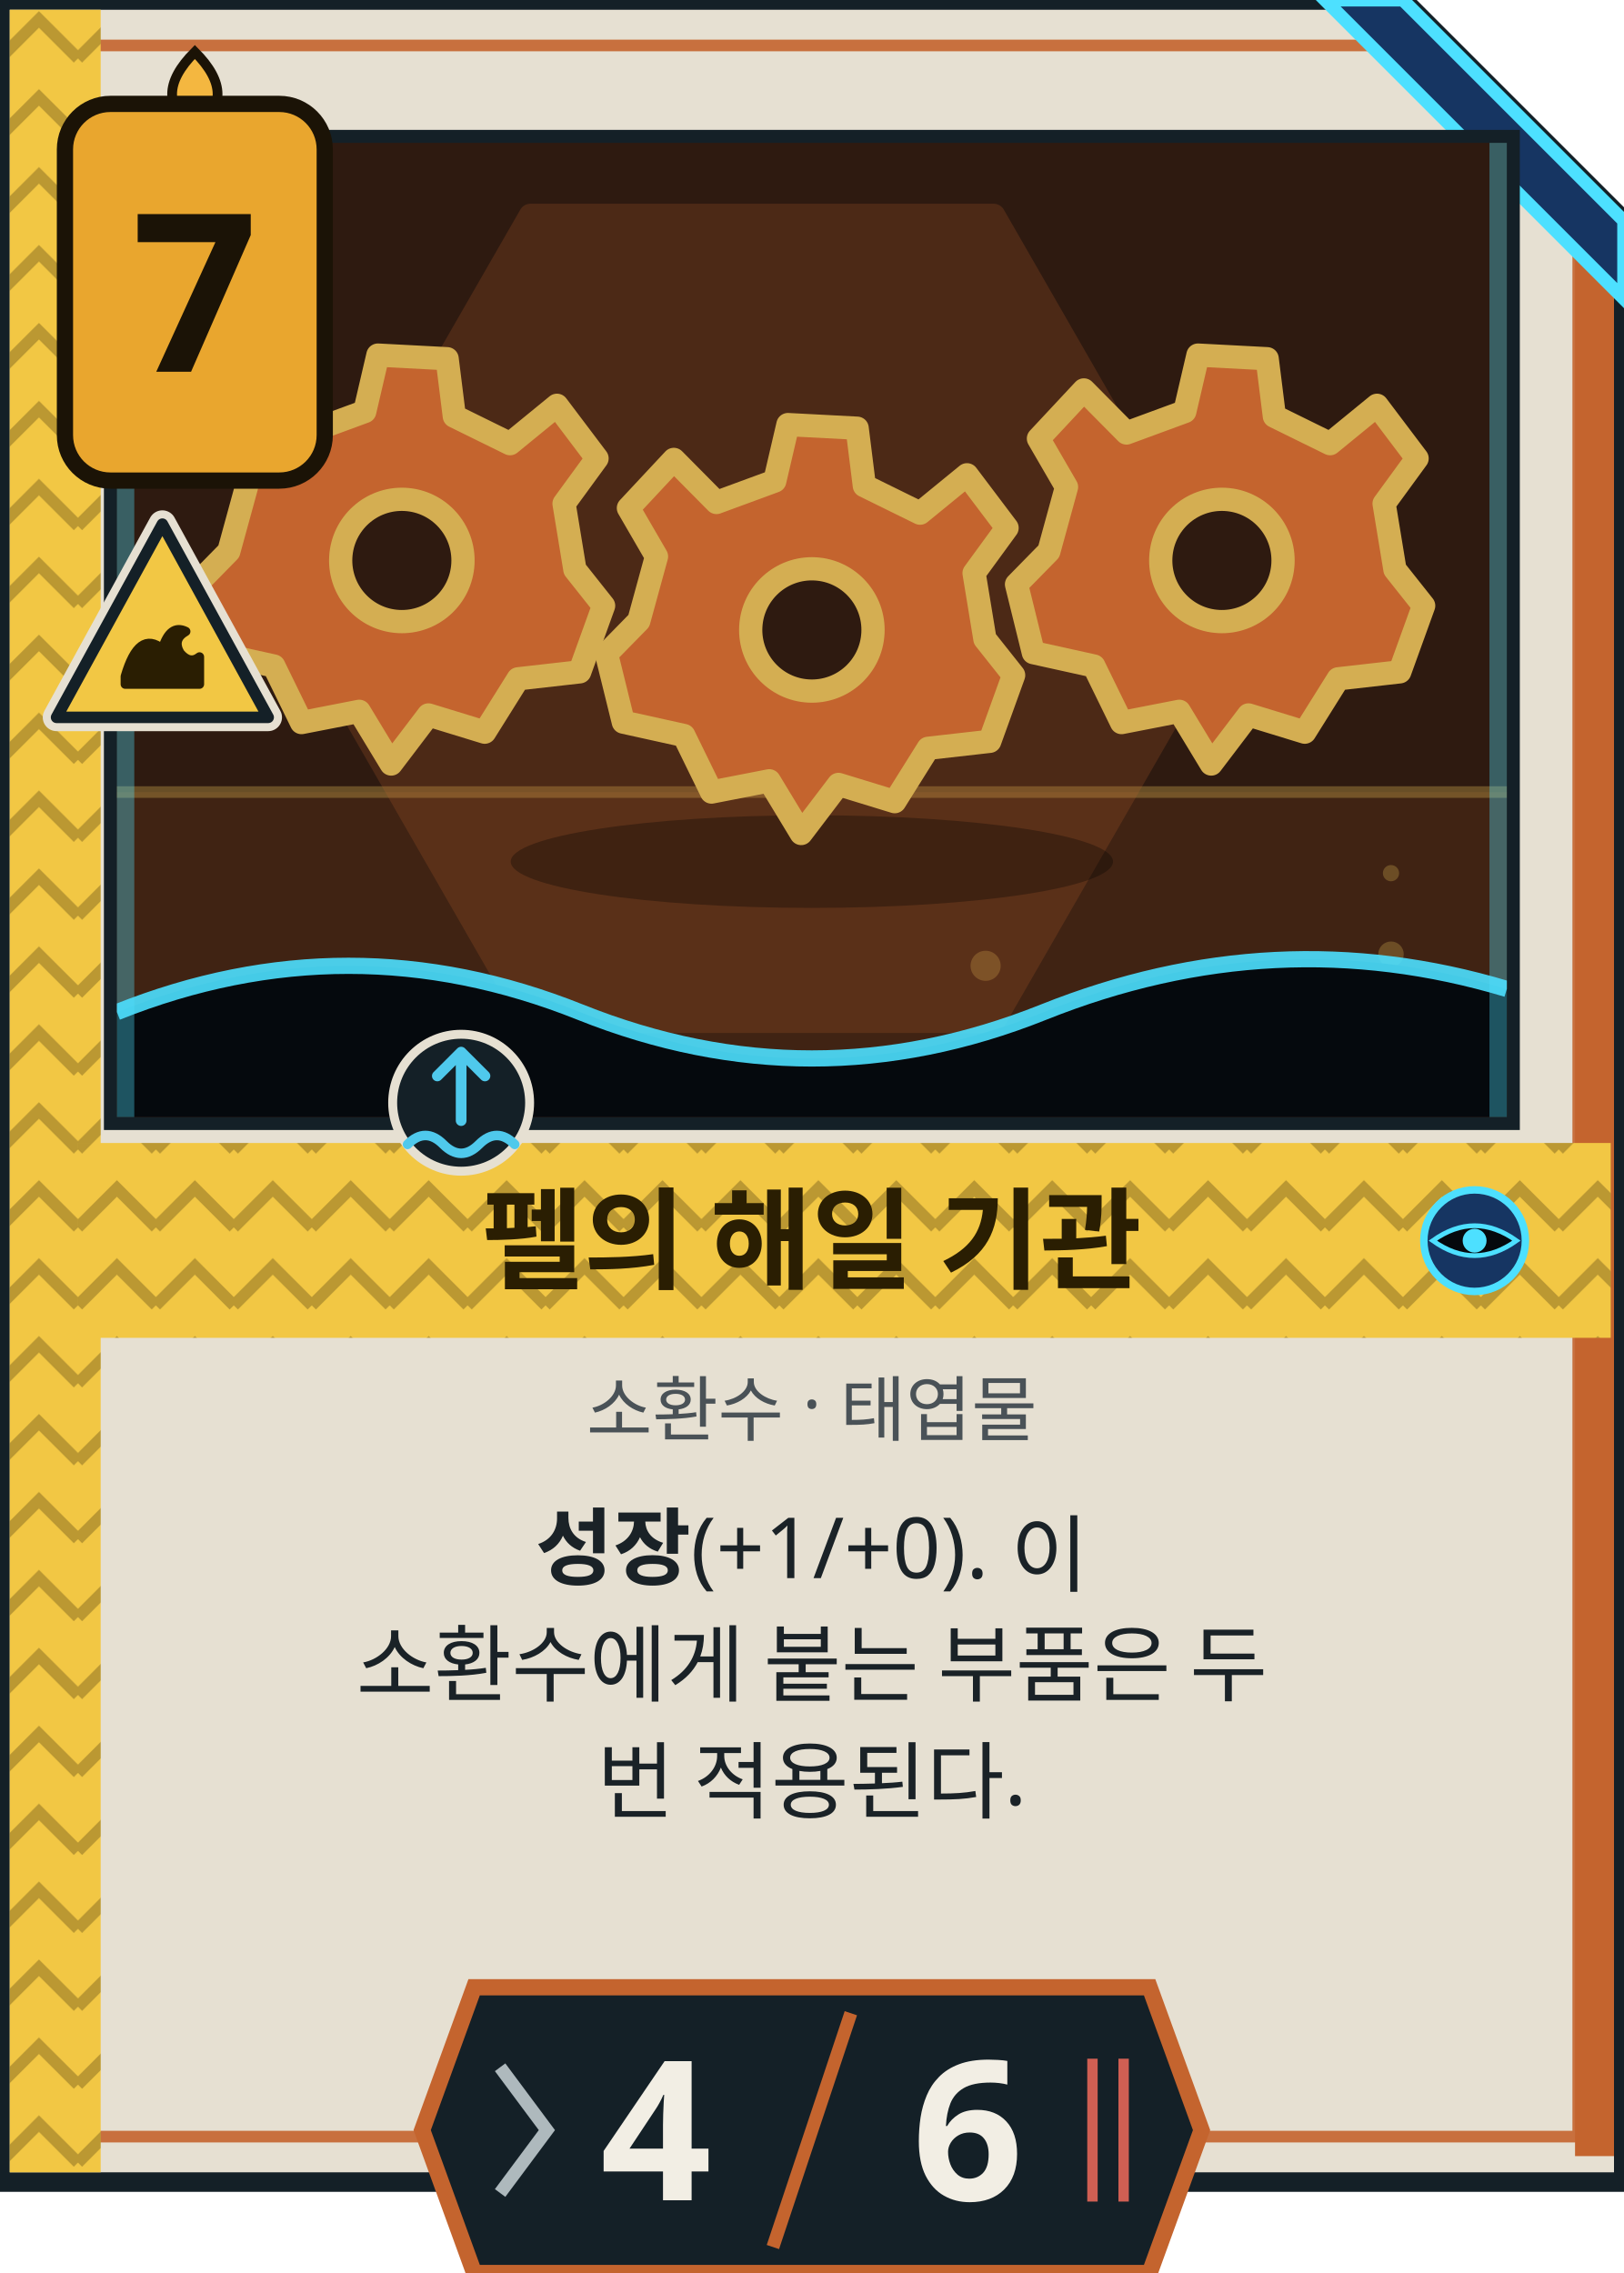
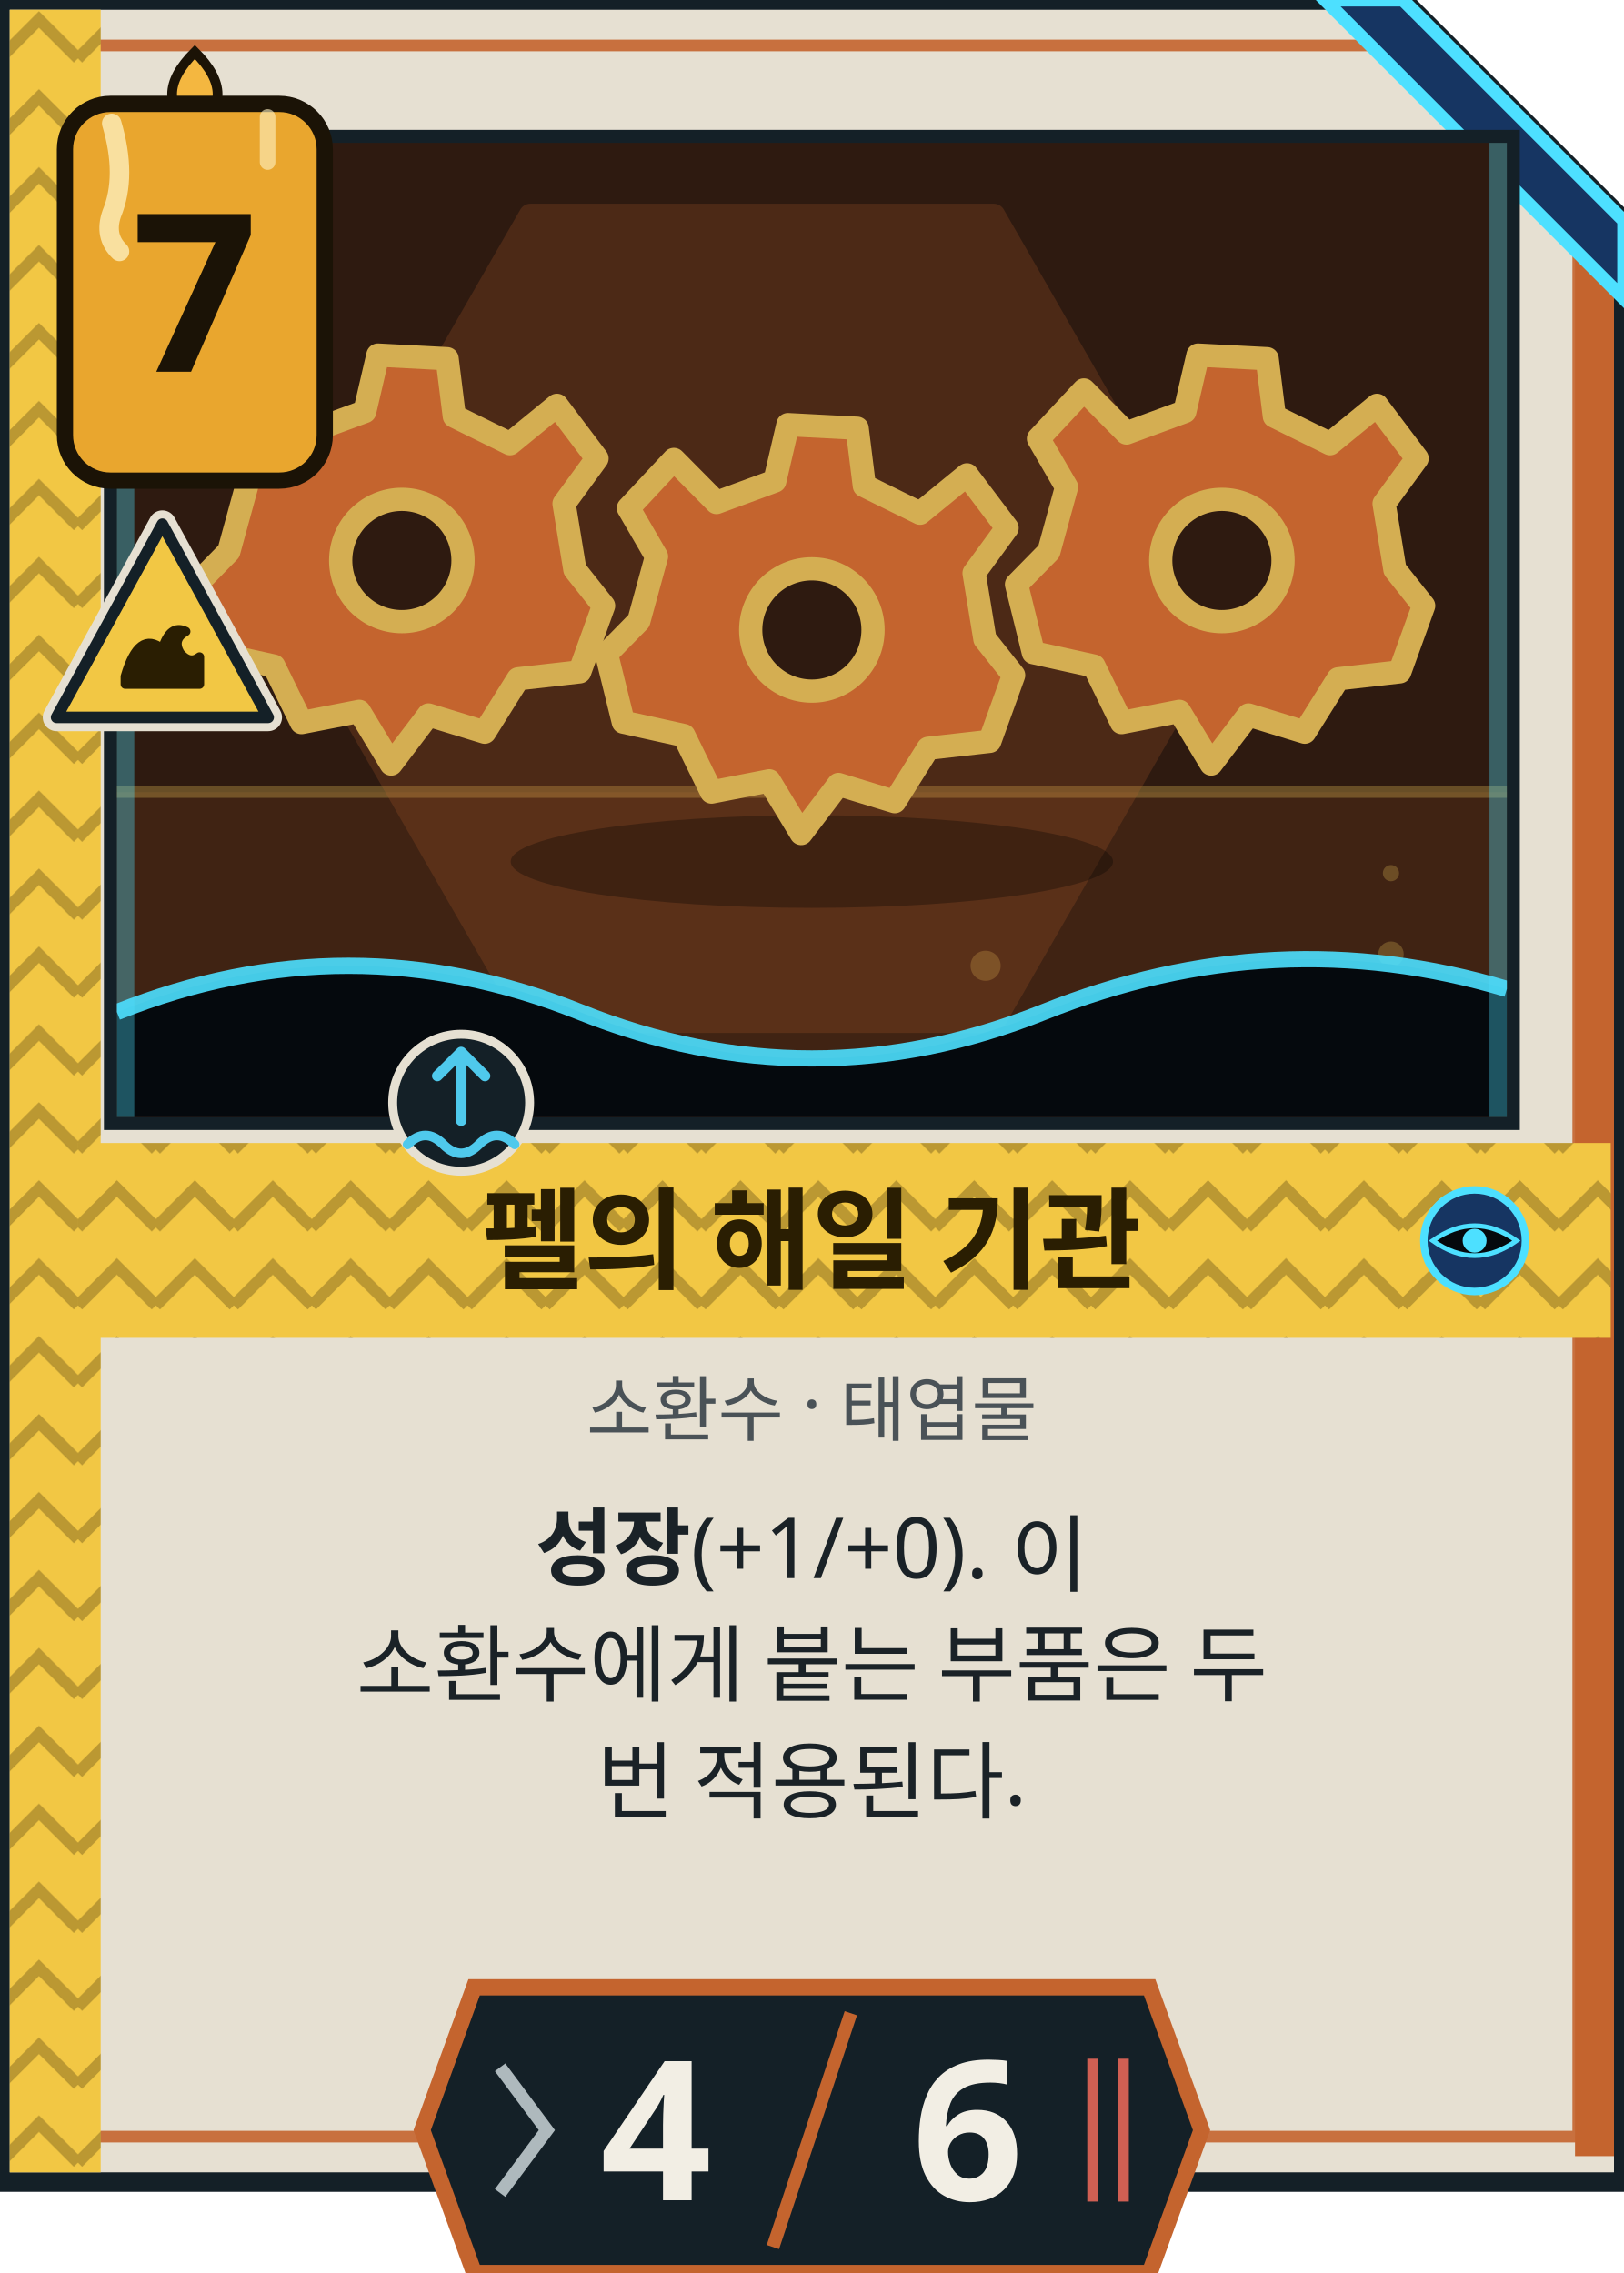
<svg xmlns="http://www.w3.org/2000/svg" viewBox="0 0 250 350" width="250" height="350">
  <path d="M0 0H216L250 34V336H0Z" fill="#E6E0D2" stroke="#142027" stroke-width="3" stroke-linejoin="round" />
  <path d="M7 7H213.2L243 36.8V329H7Z" fill="none" stroke="#C4642E" stroke-opacity="0.9" stroke-width="1.8" />
  <defs>
    <pattern id="spat-buff" width="12" height="12" patternUnits="userSpaceOnUse">
      <g opacity="0.28">
        <path d="M0 9L6 3L12 9" fill="none" stroke="#2A1E02" stroke-width="1.8" />
      </g>
    </pattern>
  </defs>
  <rect x="1.5" y="1.5" width="14" height="333" fill="#F2C744" />
  <rect x="1.5" y="1.5" width="14" height="333" fill="url(#spat-buff)" />
  <rect x="242.5" y="38" width="6" height="294" fill="#C4642E" />
  <path d="M204 0H216L250 34V46Z" fill="#163562" stroke="#4DE0FF" stroke-width="2" />
  <rect x="16" y="20" width="218" height="154" fill="#142027" />
  <svg x="18" y="22" width="214" height="150" viewBox="0 0 120 90" preserveAspectRatio="xMidYMid slice" overflow="hidden">
    <rect width="120" height="90" fill="#2E1A10" />
    <path d="M0 59H120V90H0Z" fill="#C4642E" fill-opacity=".12" />
    <path d="M0 59H120" stroke="#D4AE52" stroke-opacity=".35" stroke-width="1" />
    <circle cx="110" cy="73" r="1.1" fill="#D4AE52" fill-opacity=".3" />
    <circle cx="110" cy="66" r="0.7" fill="#D4AE52" fill-opacity=".3" />
    <circle cx="51" cy="84" r="1.5" fill="#D4AE52" fill-opacity=".3" />
    <circle cx="106" cy="83" r="1.3" fill="#D4AE52" fill-opacity=".3" />
    <circle cx="75" cy="74" r="1.3" fill="#D4AE52" fill-opacity=".3" />
    <circle cx="24" cy="83" r="1.2" fill="#D4AE52" fill-opacity=".3" />
    <g opacity=".2">
      <g transform="translate(55.7 44.0) rotate(0) scale(40.0)" stroke-width="0.050" stroke-linejoin="round" stroke-linecap="round">
        <path d="M-.5-.87H.5L1 0 .5.87H-.5L-1 0Z" fill="#C4642E" stroke="#C4642E" />
      </g>
    </g>
    <ellipse cx="60" cy="65" rx="26" ry="4" fill="#000" fill-opacity=".3" />
    <g transform="translate(24.6 39.0) rotate(3) scale(17.6)" stroke-width="0.114" stroke-linejoin="round" stroke-linecap="round">
      <path d="M-.17-1H.17L.22-.72.5-.6.72-.8.93-.55.78-.32.85 0 1 .17.9.5.6.55.45.82.17.75 0 1-.17.75-.45.82-.6.55-.9.5-1 .17-.85 0-.78-.32-.93-.55-.72-.8-.5-.6-.22-.72Z" fill="#C4642E" stroke="#D4AE52" />
      <circle r=".3" fill="#2E1A10" stroke="#D4AE52" />
    </g>
    <g transform="translate(60.0 45.0) rotate(3) scale(17.6)" stroke-width="0.114" stroke-linejoin="round" stroke-linecap="round">
      <path d="M-.17-1H.17L.22-.72.5-.6.72-.8.93-.55.78-.32.85 0 1 .17.9.5.6.55.45.82.17.75 0 1-.17.75-.45.82-.6.55-.9.5-1 .17-.85 0-.78-.32-.93-.55-.72-.8-.5-.6-.22-.72Z" fill="#C4642E" stroke="#D4AE52" />
      <circle r=".3" fill="#2E1A10" stroke="#D4AE52" />
    </g>
    <g transform="translate(95.4 39.0) rotate(3) scale(17.6)" stroke-width="0.114" stroke-linejoin="round" stroke-linecap="round">
      <path d="M-.17-1H.17L.22-.72.5-.6.72-.8.93-.55.78-.32.85 0 1 .17.9.5.6.55.45.82.17.75 0 1-.17.75-.45.82-.6.55-.9.5-1 .17-.85 0-.78-.32-.93-.55-.72-.8-.5-.6-.22-.72Z" fill="#C4642E" stroke="#D4AE52" />
      <circle r=".3" fill="#2E1A10" stroke="#D4AE52" />
    </g>
    <path d="M0 78Q20 70 40 78T80 78T120 76V90H0Z" fill="#05090D" />
    <path d="M0 78Q20 70 40 78T80 78T120 76" fill="none" stroke="#4DE0FF" stroke-width="1.4" stroke-opacity=".9" />
    <rect width="120" height="90" fill="none" stroke="#4DE0FF" stroke-opacity=".35" stroke-width="3" />
  </svg>
  <defs>
    <pattern id="pat-buff" width="12" height="12" patternUnits="userSpaceOnUse">
      <g opacity="0.28">
        <path d="M0 9L6 3L12 9" fill="none" stroke="#2A1E02" stroke-width="1.8" />
      </g>
    </pattern>
  </defs>
  <rect x="12" y="176" width="236" height="30" fill="#F2C744" />
  <rect x="12" y="176" width="236" height="30" fill="url(#pat-buff)" />
  <text x="125" y="197.12" text-anchor="middle" font-size="17" font-weight="700" fill="#2A1E02" font-family="'Noto Sans KR','Malgun Gothic','Apple SD Gothic Neo',system-ui,sans-serif">펠의 해일 기관</text>
  <g transform="translate(8 80) scale(0.7083333)">
    <path d="M24 1L47 43H1Z" fill="none" stroke="#E6E0D2" stroke-width="6" stroke-linejoin="round" />
    <path d="M24 1L47 43H1Z" fill="#F2C744" stroke="#142027" stroke-width="2.5" stroke-linejoin="round" />
    <g transform="translate(24.0 29.0) rotate(0) scale(8.5)" stroke-width="0.235" stroke-linejoin="round" stroke-linecap="round">
      <path d="M-.95.6Q-.6-.6 0-.1Q.2-.75.6-.55Q.25-.35.45 0Q.7.3.95.1V.8H-.95Z" fill="#2A1E02" stroke="#2A1E02" />
    </g>
  </g>
  <g transform="translate(216 180) scale(.46)">
    <circle cx="24" cy="24" r="17" fill="#163562" stroke="#4DE0FF" stroke-width="2.5" />
    <path d="M10 24Q24 14 38 24Q24 34 10 24Z" fill="#05090D" stroke="#4DE0FF" stroke-width="1.6" />
    <circle cx="24" cy="24" r="4" fill="#4DE0FF" />
  </g>
  <g transform="translate(60 158.8) scale(0.4583333)">
    <circle cx="24" cy="24" r="23" fill="#142027" stroke="#E6E0D2" stroke-width="3" />
    <path d="M24 30V8M16 15L24 7L32 15" fill="none" stroke="#4FC9EC" stroke-width="3.6" stroke-linecap="round" stroke-linejoin="round" />
    <path d="M6 38Q12 32 18 38T30 38T42 38" fill="none" stroke="#4FC9EC" stroke-width="3.2" stroke-linecap="round" />
  </g>
  <text x="125" y="221" text-anchor="middle" font-size="11" fill="#4A5257" font-family="'Noto Sans KR','Malgun Gothic','Apple SD Gothic Neo',system-ui,sans-serif">소환수 · 태엽물</text>
  <text x="125" y="243" text-anchor="middle" font-size="13" fill="#1A2227" font-family="'Noto Sans KR','Malgun Gothic','Apple SD Gothic Neo',system-ui,sans-serif">
    <tspan font-weight="800">성장</tspan>(+1/+0). 이</text>
  <text x="125" y="261" text-anchor="middle" font-size="13" fill="#1A2227" font-family="'Noto Sans KR','Malgun Gothic','Apple SD Gothic Neo',system-ui,sans-serif">소환수에게 붙는 부품은 두</text>
  <text x="125" y="279" text-anchor="middle" font-size="13" fill="#1A2227" font-family="'Noto Sans KR','Malgun Gothic','Apple SD Gothic Neo',system-ui,sans-serif">번 적용된다.</text>
  <g transform="translate(10 16)">
    <path d="M20 -8Q27 -1 20 4Q13 -1 20 -8Z" fill="#F4B740" stroke="#1B1306" stroke-width="1.5" />
    <rect width="40" height="58" rx="7" fill="#E9A62E" stroke="#1B1306" stroke-width="2.5" />
+     <path d="M7.2 3q2.4 8.12 0 13.92q-1.2 3.48 1.2 5.8" fill="none" stroke="#FFF3C4" stroke-opacity=".75" stroke-width="3" stroke-linecap="round" />
+     <path d="M31.2 2v6.96" stroke="#FFF3C4" stroke-opacity=".6" stroke-width="2.4" stroke-linecap="round" />
    <text x="20" y="41.24" text-anchor="middle" font-size="34" font-weight="800" fill="#1B1306" font-family="'Noto Sans KR','Malgun Gothic','Apple SD Gothic Neo',system-ui,sans-serif">7</text>
  </g>
  <g transform="translate(65 306)">
    <path d="M8 0H112L120 22L112 44H8L0 22Z" fill="#142027" stroke="#C4642E" stroke-width="2.5" />
    <path d="M66 4L54 40" stroke="#C4642E" stroke-width="2" />
    <path d="M12 12.32L19.2 22L12 31.68" fill="none" stroke="#AEB9BD" stroke-width="2" />
    <path d="M108 11V33M103.2 11V33" stroke="#FF6F5E" stroke-opacity=".8" stroke-width="1.6" />
    <text x="36" y="32.8" text-anchor="middle" font-size="30" font-weight="800" fill="#F2EEE4" font-family="'Noto Sans KR','Malgun Gothic','Apple SD Gothic Neo',system-ui,sans-serif">4</text>
    <text x="84" y="32.8" text-anchor="middle" font-size="30" font-weight="800" fill="#F2EEE4" font-family="'Noto Sans KR','Malgun Gothic','Apple SD Gothic Neo',system-ui,sans-serif">6</text>
  </g>
</svg>
